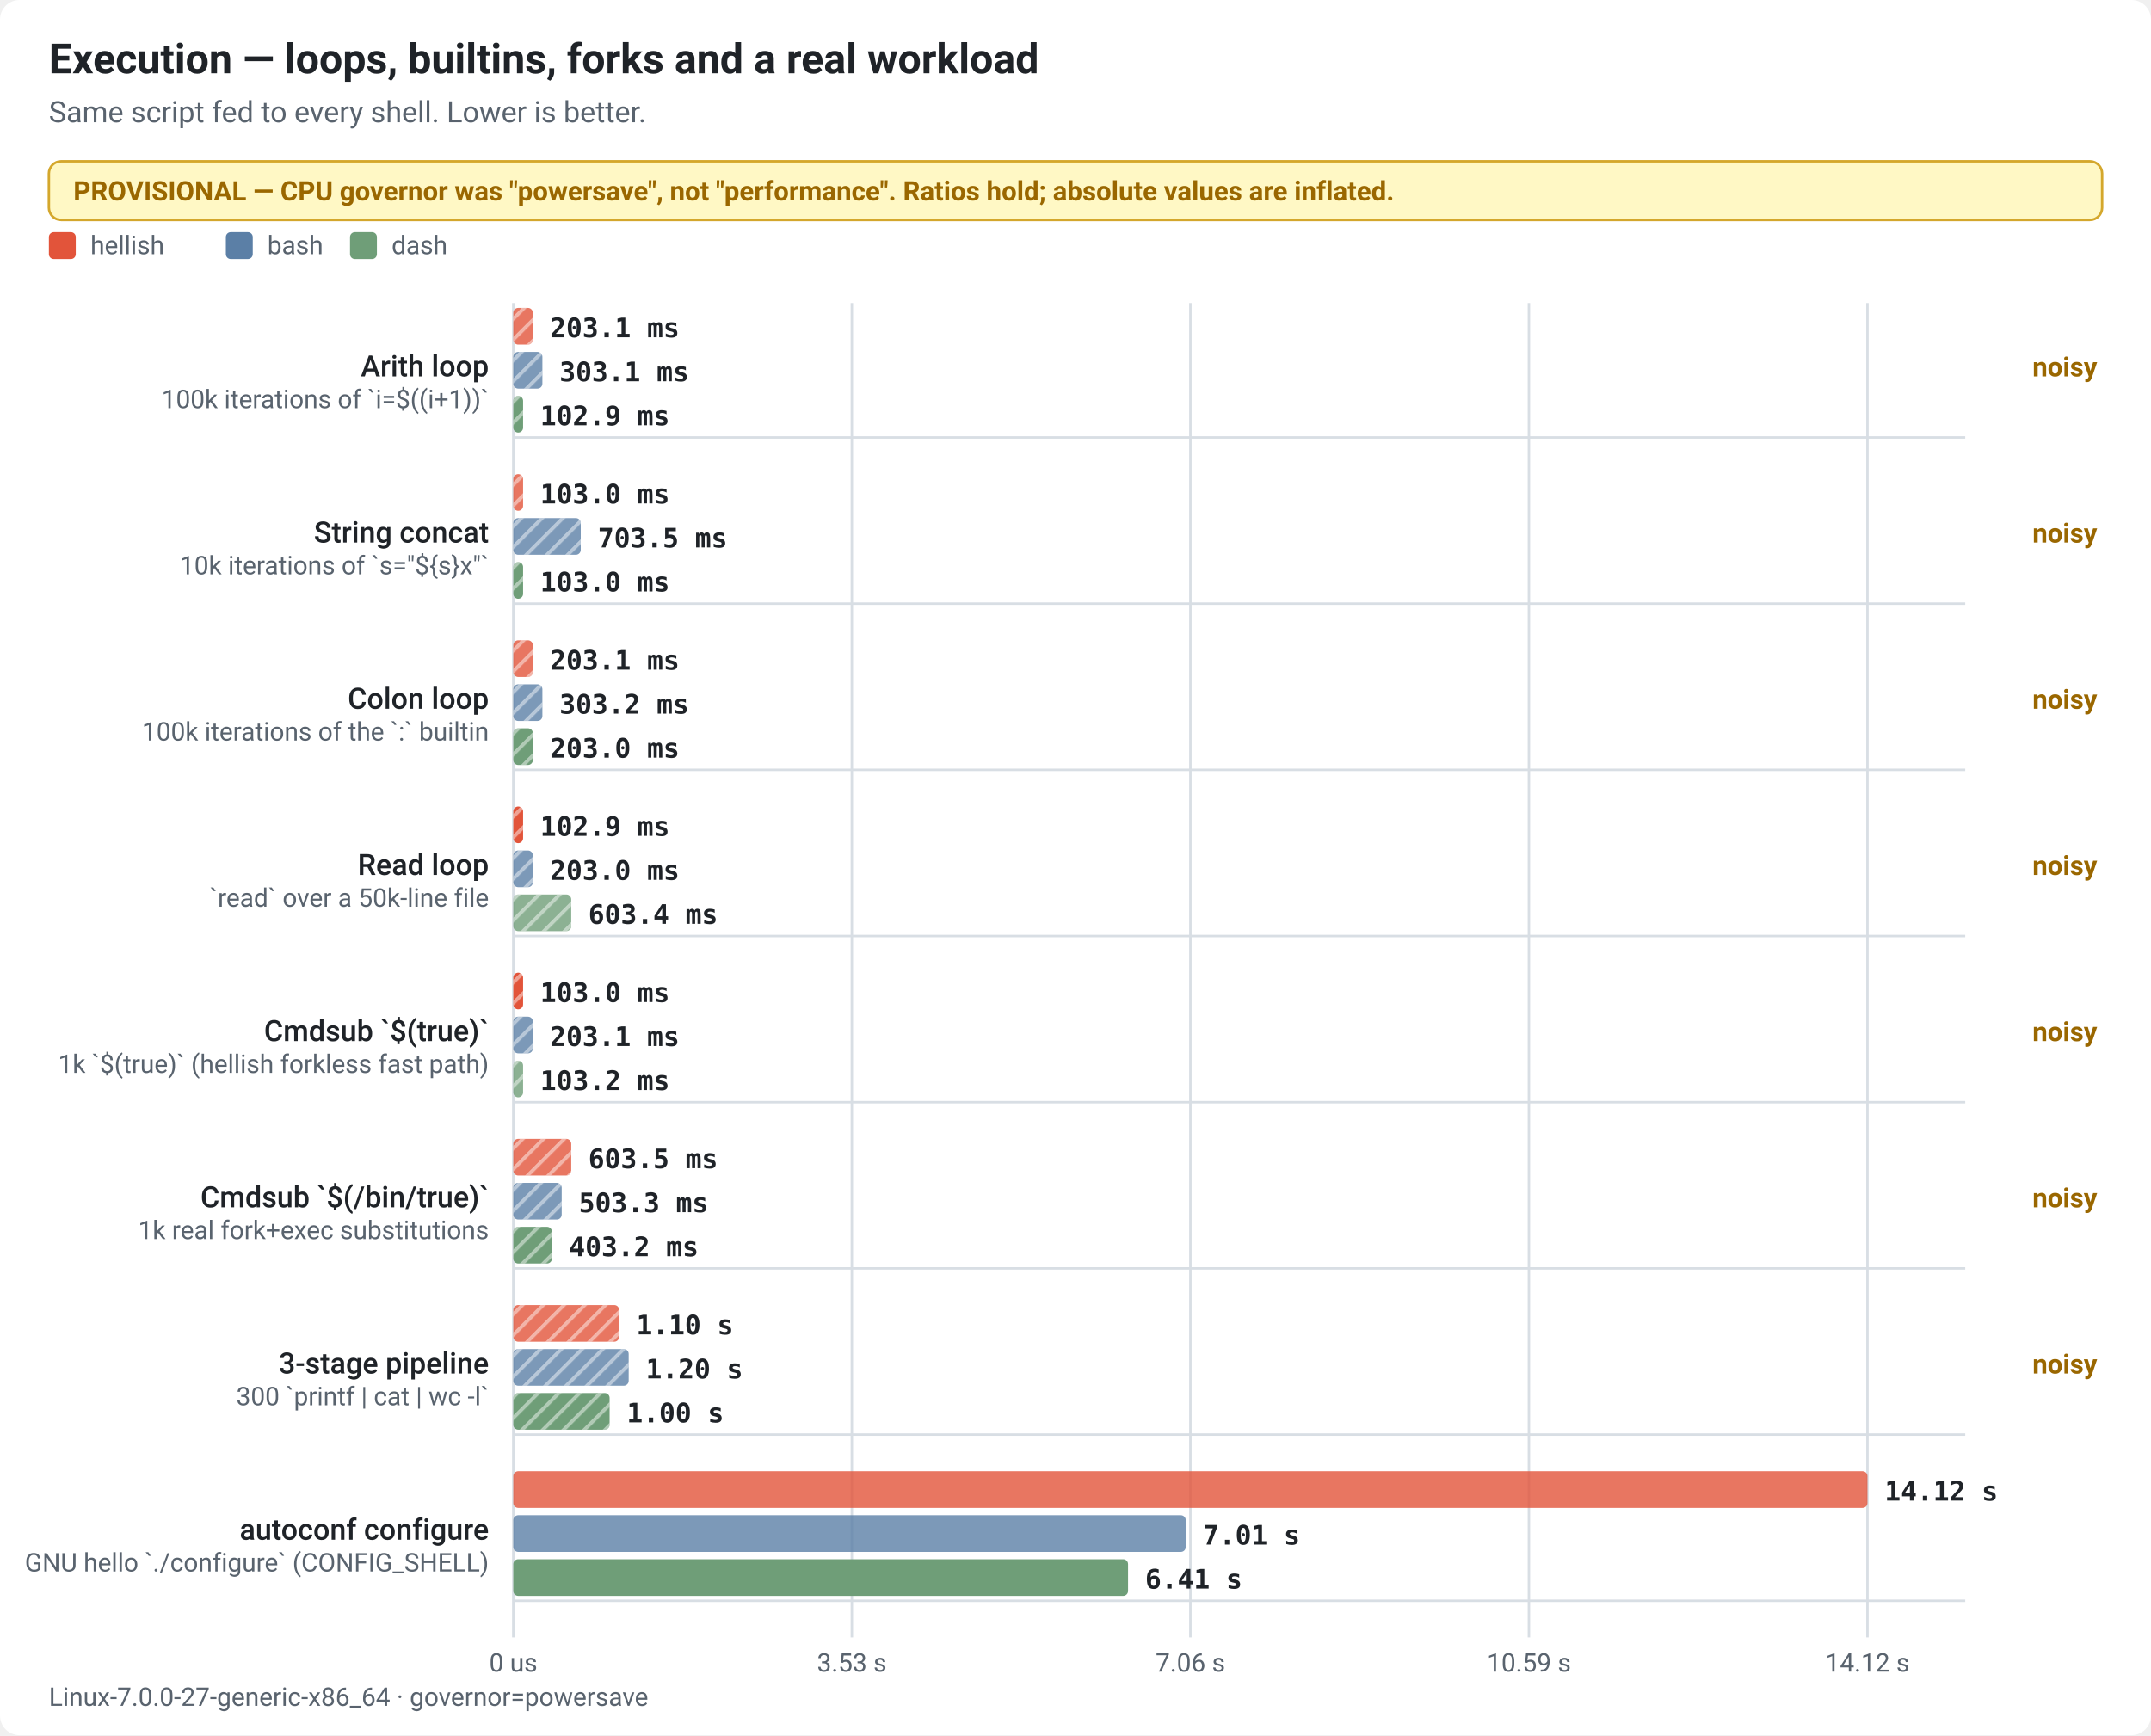
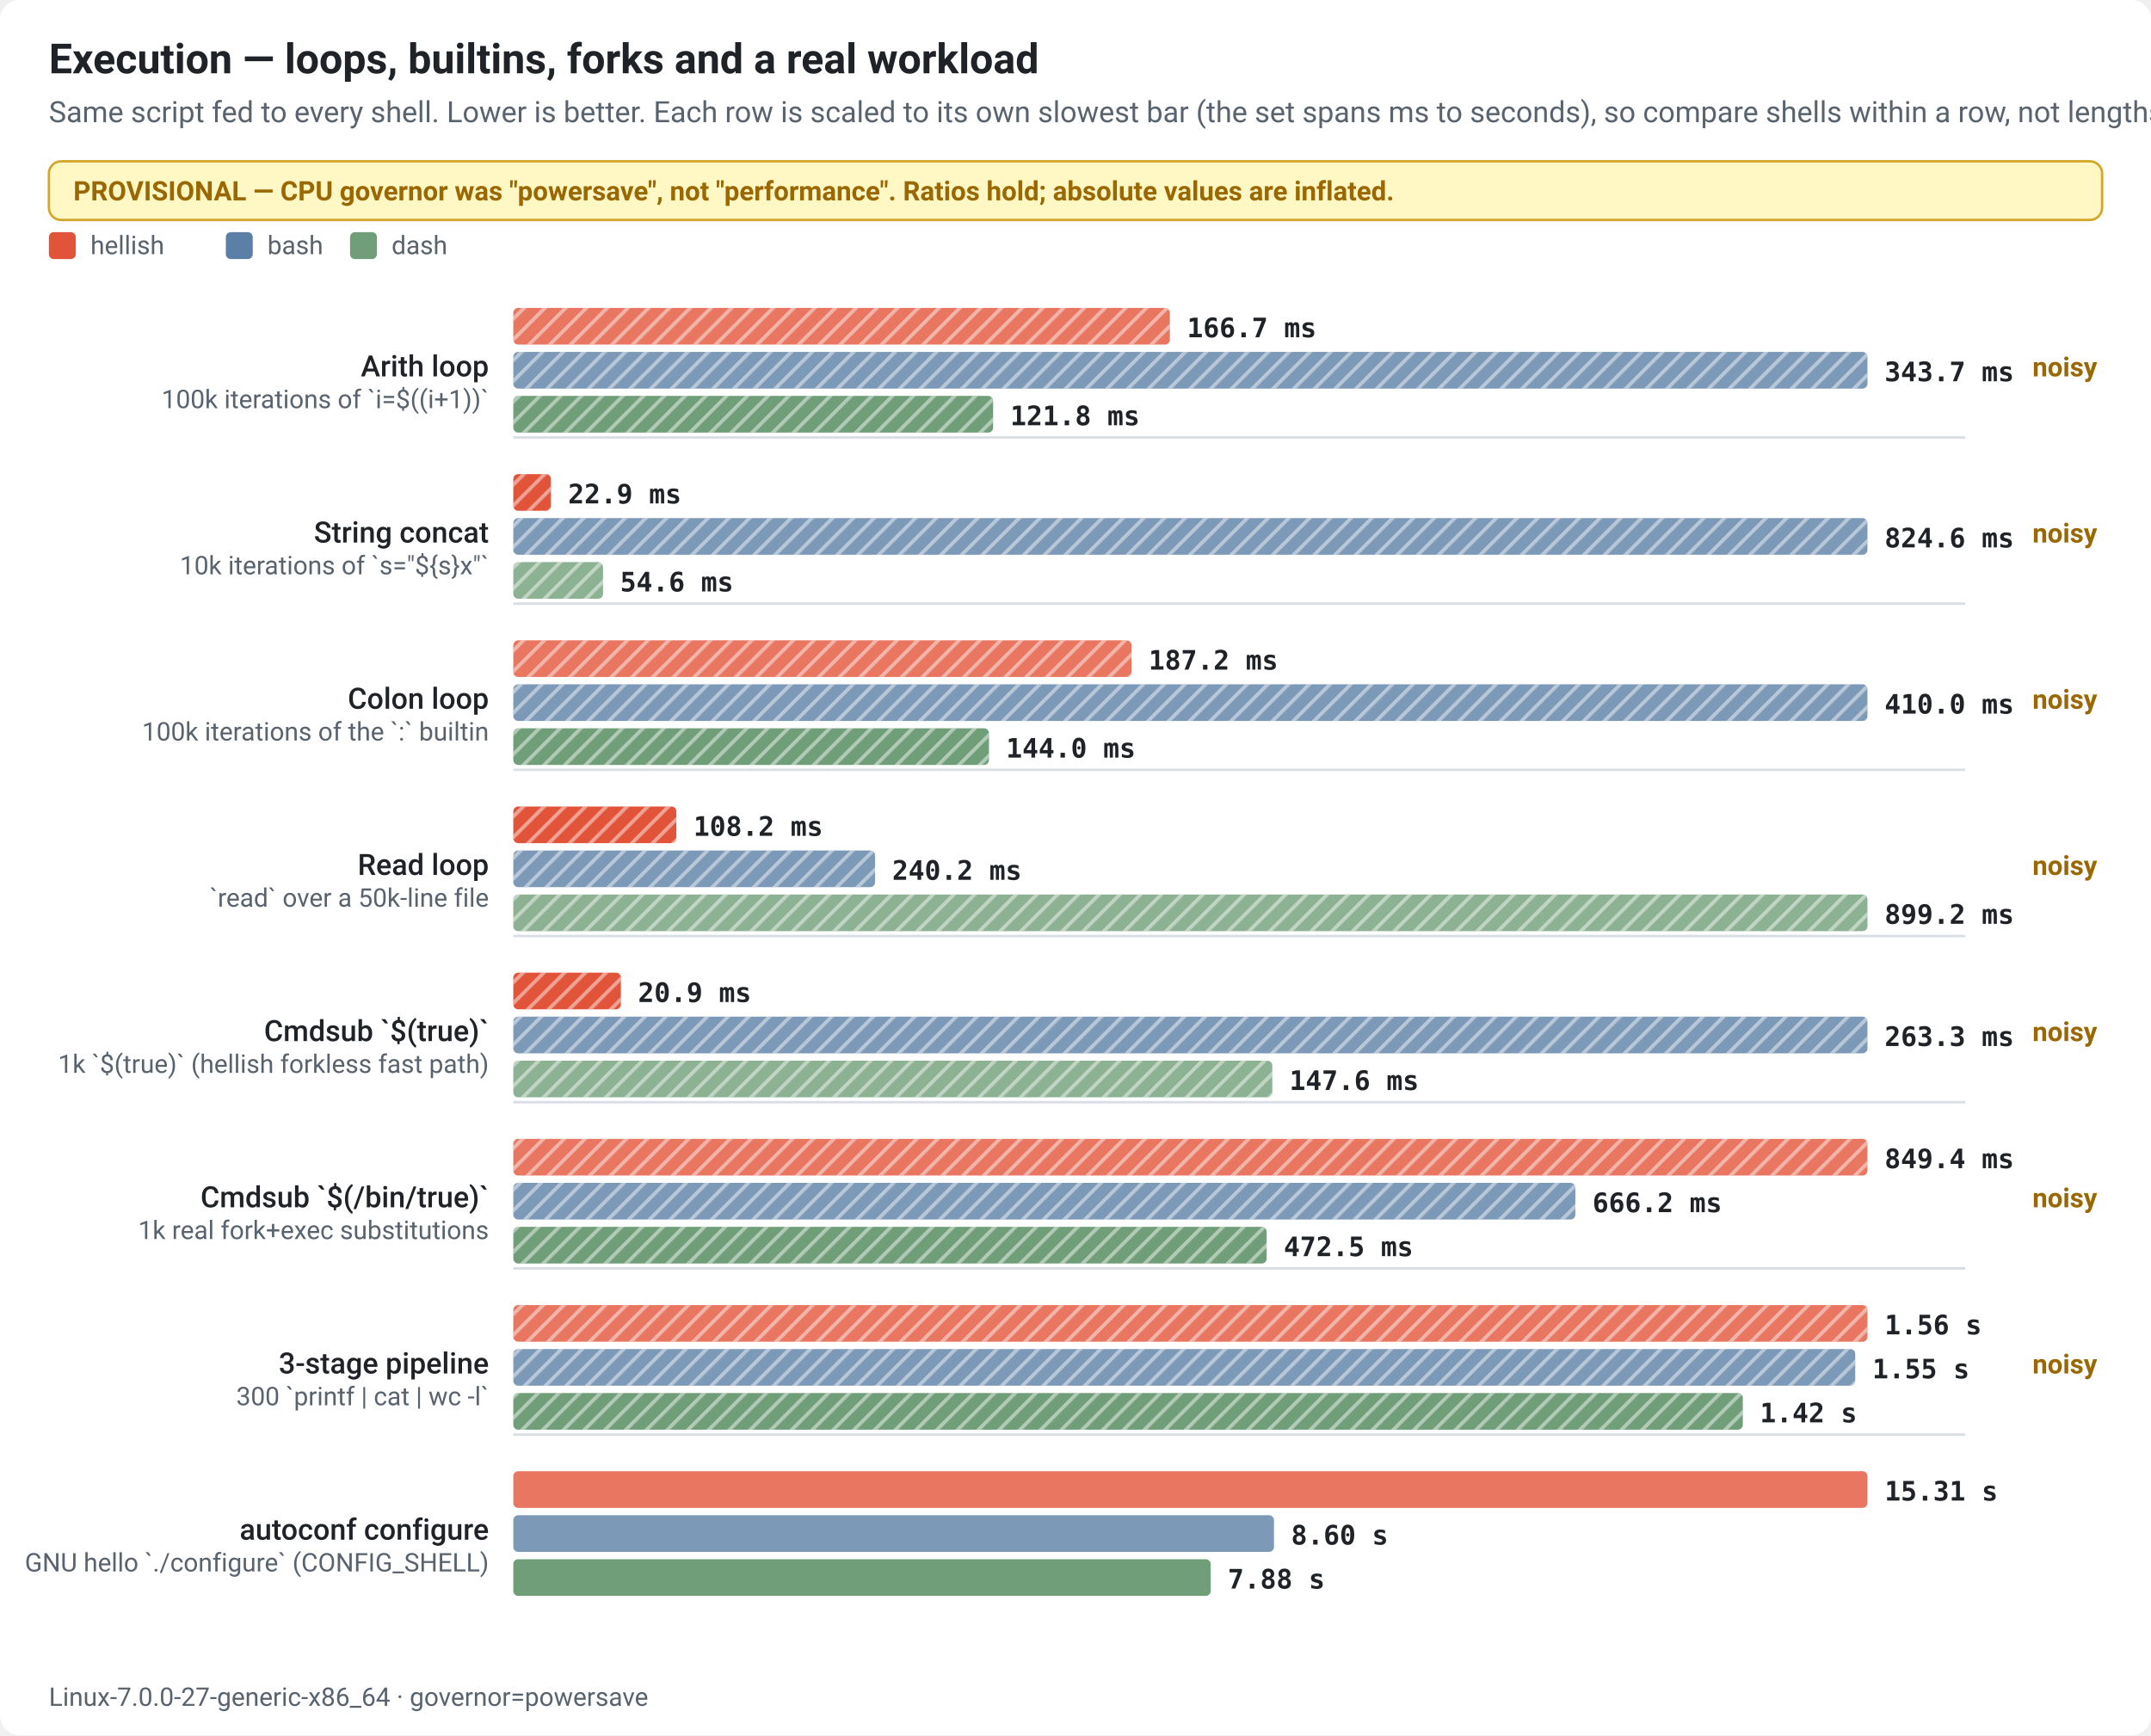
<svg xmlns="http://www.w3.org/2000/svg" width="880" height="710" viewBox="0 0 880 710" role="img" aria-label="Execution — loops, builtins, forks and a real workload">
  <style>
  .bg{fill:#ffffff}
  .card{fill:#f6f8fa;stroke:#d0d7de}
  .title{fill:#1f2328;font:600 17px system-ui,-apple-system,Segoe UI,Roboto,sans-serif}
  .sub{fill:#59636e;font:400 12px system-ui,-apple-system,Segoe UI,Roboto,sans-serif}
  .lbl{fill:#1f2328;font:500 12px system-ui,-apple-system,Segoe UI,Roboto,sans-serif}
  .val{fill:#1f2328;font:600 11px ui-monospace,SFMono-Regular,Menlo,monospace}
  .muted{fill:#59636e;font:400 10.5px system-ui,-apple-system,Segoe UI,Roboto,sans-serif}
  .grid{stroke:#d8dee4;stroke-width:1}
  .axis{stroke:#8c959f;stroke-width:1}
  .warn{fill:#9a6700;font:600 11px system-ui,-apple-system,Segoe UI,Roboto,sans-serif}
  .warnbox{fill:#fff8c5;stroke:#d4a72c}
  .win{fill:#1a7f37;font:600 11px ui-monospace,SFMono-Regular,Menlo,monospace}
  .lose{fill:#cf222e;font:600 11px ui-monospace,SFMono-Regular,Menlo,monospace}
  .tie{fill:#59636e;font:600 11px ui-monospace,SFMono-Regular,Menlo,monospace}
  @media (prefers-color-scheme: dark){
    .bg{fill:#0d1117}
    .card{fill:#161b22;stroke:#30363d}
    .title{fill:#e6edf3}
    .sub{fill:#9198a1}
    .lbl{fill:#e6edf3}
    .val{fill:#e6edf3}
    .muted{fill:#9198a1}
    .grid{stroke:#30363d}
    .axis{stroke:#6e7681}
    .warn{fill:#d29922}
    .warnbox{fill:#282215;stroke:#9e6a03}
    .win{fill:#3fb950}
    .lose{fill:#f85149}
    .tie{fill:#9198a1}
  }
</style>
  <rect class="bg" width="880" height="710" rx="8" />
  <text class="title" x="20" y="30">Execution — loops, builtins, forks and a real workload</text>
-   <text class="sub" x="20" y="50">Same script fed to every shell. Lower is better.</text>
+   <text class="sub" x="20" y="50">Same script fed to every shell. Lower is better. Each row is scaled to its own slowest bar (the set spans ms to seconds), so compare shells within a row, not lengths between rows.</text>
  <defs>
    <pattern id="hatch" width="6" height="6" patternTransform="rotate(45)" patternUnits="userSpaceOnUse">
      <rect width="6" height="6" fill="#000" opacity="0.001" />
      <line x1="0" y1="0" x2="0" y2="6" stroke="#ffffff" stroke-opacity="0.45" stroke-width="3" />
    </pattern>
  </defs>
  <rect x="20.0" y="66.0" width="840.0" height="24.0" rx="5" class="warnbox" opacity="1.00" />
  <text class="warn" x="30.0" y="82.0" text-anchor="start">PROVISIONAL — CPU governor was "powersave", not "performance". Ratios hold; absolute values are inflated.</text>
  <rect x="20.0" y="95.0" width="11.0" height="11.0" rx="2" fill="#e2543a" opacity="1.00" />
  <text class="muted" x="37.0" y="104.0" text-anchor="start">hellish</text>
  <rect x="92.4" y="95.0" width="11.0" height="11.0" rx="2" fill="#5b7fa6" opacity="1.00" />
  <text class="muted" x="109.4" y="104.0" text-anchor="start">bash</text>
  <rect x="143.2" y="95.0" width="11.0" height="11.0" rx="2" fill="#6f9e78" opacity="1.00" />
  <text class="muted" x="160.2" y="104.0" text-anchor="start">dash</text>
-   <line class="grid" x1="210.0" y1="124.0" x2="210.0" y2="670.0" />
-   <text class="muted" x="210.0" y="684.0" text-anchor="middle">0 us</text>
-   <line class="grid" x1="348.5" y1="124.0" x2="348.5" y2="670.0" />
-   <text class="muted" x="348.5" y="684.0" text-anchor="middle">3.53 s</text>
-   <line class="grid" x1="487.0" y1="124.0" x2="487.0" y2="670.0" />
-   <text class="muted" x="487.0" y="684.0" text-anchor="middle">7.06 s</text>
-   <line class="grid" x1="625.5" y1="124.0" x2="625.5" y2="670.0" />
-   <text class="muted" x="625.5" y="684.0" text-anchor="middle">10.59 s</text>
-   <line class="grid" x1="764.0" y1="124.0" x2="764.0" y2="670.0" />
-   <text class="muted" x="764.0" y="684.0" text-anchor="middle">14.12 s</text>
  <text class="lbl" x="200.0" y="154.0" text-anchor="end">Arith loop</text>
  <text class="muted" x="200.0" y="167.0" text-anchor="end">100k iterations of `i=$((i+1))`</text>
-   <rect x="210.0" y="126.0" width="8.0" height="15.0" rx="2" fill="#e2543a" opacity="0.80" />
-   <rect x="210.0" y="126.0" width="8.0" height="15.0" rx="2" fill="url(#hatch)" opacity="1.00" />
-   <text class="val" x="225.0" y="138.0" text-anchor="start">203.1 ms</text>
-   <rect x="210.0" y="144.0" width="11.9" height="15.0" rx="2" fill="#5b7fa6" opacity="0.80" />
-   <rect x="210.0" y="144.0" width="11.9" height="15.0" rx="2" fill="url(#hatch)" opacity="1.00" />
-   <text class="val" x="228.9" y="156.0" text-anchor="start">303.1 ms</text>
-   <rect x="210.0" y="162.0" width="4.0" height="15.0" rx="2" fill="#6f9e78" opacity="1.00" />
-   <rect x="210.0" y="162.0" width="4.0" height="15.0" rx="2" fill="url(#hatch)" opacity="1.00" />
-   <text class="val" x="221.0" y="174.0" text-anchor="start">102.9 ms</text>
+   <rect x="210.0" y="126.0" width="268.6" height="15.0" rx="2" fill="#e2543a" opacity="0.80" />
+   <rect x="210.0" y="126.0" width="268.6" height="15.0" rx="2" fill="url(#hatch)" opacity="1.00" />
+   <text class="val" x="485.6" y="138.0" text-anchor="start">166.7 ms</text>
+   <rect x="210.0" y="144.0" width="554.0" height="15.0" rx="2" fill="#5b7fa6" opacity="0.80" />
+   <rect x="210.0" y="144.0" width="554.0" height="15.0" rx="2" fill="url(#hatch)" opacity="1.00" />
+   <text class="val" x="771.0" y="156.0" text-anchor="start">343.7 ms</text>
+   <rect x="210.0" y="162.0" width="196.3" height="15.0" rx="2" fill="#6f9e78" opacity="1.00" />
+   <rect x="210.0" y="162.0" width="196.3" height="15.0" rx="2" fill="url(#hatch)" opacity="1.00" />
+   <text class="val" x="413.3" y="174.0" text-anchor="start">121.8 ms</text>
  <text class="warn" x="858.0" y="154.0" text-anchor="end">noisy</text>
  <line class="grid" x1="210.0" y1="179.0" x2="804.0" y2="179.0" />
  <text class="lbl" x="200.0" y="222.0" text-anchor="end">String concat</text>
  <text class="muted" x="200.0" y="235.0" text-anchor="end">10k iterations of `s="${s}x"`</text>
-   <rect x="210.0" y="194.0" width="4.0" height="15.0" rx="2" fill="#e2543a" opacity="0.80" />
-   <rect x="210.0" y="194.0" width="4.0" height="15.0" rx="2" fill="url(#hatch)" opacity="1.00" />
-   <text class="val" x="221.0" y="206.0" text-anchor="start">103.0 ms</text>
-   <rect x="210.0" y="212.0" width="27.6" height="15.0" rx="2" fill="#5b7fa6" opacity="0.80" />
-   <rect x="210.0" y="212.0" width="27.6" height="15.0" rx="2" fill="url(#hatch)" opacity="1.00" />
-   <text class="val" x="244.6" y="224.0" text-anchor="start">703.5 ms</text>
-   <rect x="210.0" y="230.0" width="4.0" height="15.0" rx="2" fill="#6f9e78" opacity="1.00" />
-   <rect x="210.0" y="230.0" width="4.0" height="15.0" rx="2" fill="url(#hatch)" opacity="1.00" />
-   <text class="val" x="221.0" y="242.0" text-anchor="start">103.0 ms</text>
+   <rect x="210.0" y="194.0" width="15.4" height="15.0" rx="2" fill="#e2543a" opacity="1.00" />
+   <rect x="210.0" y="194.0" width="15.4" height="15.0" rx="2" fill="url(#hatch)" opacity="1.00" />
+   <text class="val" x="232.4" y="206.0" text-anchor="start">22.9 ms</text>
+   <rect x="210.0" y="212.0" width="554.0" height="15.0" rx="2" fill="#5b7fa6" opacity="0.80" />
+   <rect x="210.0" y="212.0" width="554.0" height="15.0" rx="2" fill="url(#hatch)" opacity="1.00" />
+   <text class="val" x="771.0" y="224.0" text-anchor="start">824.6 ms</text>
+   <rect x="210.0" y="230.0" width="36.7" height="15.0" rx="2" fill="#6f9e78" opacity="0.80" />
+   <rect x="210.0" y="230.0" width="36.7" height="15.0" rx="2" fill="url(#hatch)" opacity="1.00" />
+   <text class="val" x="253.7" y="242.0" text-anchor="start">54.6 ms</text>
  <text class="warn" x="858.0" y="222.0" text-anchor="end">noisy</text>
  <line class="grid" x1="210.0" y1="247.0" x2="804.0" y2="247.0" />
  <text class="lbl" x="200.0" y="290.0" text-anchor="end">Colon loop</text>
  <text class="muted" x="200.0" y="303.0" text-anchor="end">100k iterations of the `:` builtin</text>
-   <rect x="210.0" y="262.0" width="8.0" height="15.0" rx="2" fill="#e2543a" opacity="0.80" />
-   <rect x="210.0" y="262.0" width="8.0" height="15.0" rx="2" fill="url(#hatch)" opacity="1.00" />
-   <text class="val" x="225.0" y="274.0" text-anchor="start">203.1 ms</text>
-   <rect x="210.0" y="280.0" width="11.9" height="15.0" rx="2" fill="#5b7fa6" opacity="0.80" />
-   <rect x="210.0" y="280.0" width="11.9" height="15.0" rx="2" fill="url(#hatch)" opacity="1.00" />
-   <text class="val" x="228.9" y="292.0" text-anchor="start">303.2 ms</text>
-   <rect x="210.0" y="298.0" width="8.0" height="15.0" rx="2" fill="#6f9e78" opacity="1.00" />
-   <rect x="210.0" y="298.0" width="8.0" height="15.0" rx="2" fill="url(#hatch)" opacity="1.00" />
-   <text class="val" x="225.0" y="310.0" text-anchor="start">203.0 ms</text>
+   <rect x="210.0" y="262.0" width="252.9" height="15.0" rx="2" fill="#e2543a" opacity="0.80" />
+   <rect x="210.0" y="262.0" width="252.9" height="15.0" rx="2" fill="url(#hatch)" opacity="1.00" />
+   <text class="val" x="469.9" y="274.0" text-anchor="start">187.2 ms</text>
+   <rect x="210.0" y="280.0" width="554.0" height="15.0" rx="2" fill="#5b7fa6" opacity="0.80" />
+   <rect x="210.0" y="280.0" width="554.0" height="15.0" rx="2" fill="url(#hatch)" opacity="1.00" />
+   <text class="val" x="771.0" y="292.0" text-anchor="start">410.0 ms</text>
+   <rect x="210.0" y="298.0" width="194.6" height="15.0" rx="2" fill="#6f9e78" opacity="1.00" />
+   <rect x="210.0" y="298.0" width="194.6" height="15.0" rx="2" fill="url(#hatch)" opacity="1.00" />
+   <text class="val" x="411.6" y="310.0" text-anchor="start">144.0 ms</text>
  <text class="warn" x="858.0" y="290.0" text-anchor="end">noisy</text>
  <line class="grid" x1="210.0" y1="315.0" x2="804.0" y2="315.0" />
  <text class="lbl" x="200.0" y="358.0" text-anchor="end">Read loop</text>
  <text class="muted" x="200.0" y="371.0" text-anchor="end">`read` over a 50k-line file</text>
-   <rect x="210.0" y="330.0" width="4.0" height="15.0" rx="2" fill="#e2543a" opacity="1.00" />
-   <rect x="210.0" y="330.0" width="4.0" height="15.0" rx="2" fill="url(#hatch)" opacity="1.00" />
-   <text class="val" x="221.0" y="342.0" text-anchor="start">102.9 ms</text>
-   <rect x="210.0" y="348.0" width="8.0" height="15.0" rx="2" fill="#5b7fa6" opacity="0.80" />
-   <rect x="210.0" y="348.0" width="8.0" height="15.0" rx="2" fill="url(#hatch)" opacity="1.00" />
-   <text class="val" x="225.0" y="360.0" text-anchor="start">203.0 ms</text>
-   <rect x="210.0" y="366.0" width="23.7" height="15.0" rx="2" fill="#6f9e78" opacity="0.80" />
-   <rect x="210.0" y="366.0" width="23.7" height="15.0" rx="2" fill="url(#hatch)" opacity="1.00" />
-   <text class="val" x="240.7" y="378.0" text-anchor="start">603.4 ms</text>
+   <rect x="210.0" y="330.0" width="66.7" height="15.0" rx="2" fill="#e2543a" opacity="1.00" />
+   <rect x="210.0" y="330.0" width="66.7" height="15.0" rx="2" fill="url(#hatch)" opacity="1.00" />
+   <text class="val" x="283.7" y="342.0" text-anchor="start">108.2 ms</text>
+   <rect x="210.0" y="348.0" width="148.0" height="15.0" rx="2" fill="#5b7fa6" opacity="0.80" />
+   <rect x="210.0" y="348.0" width="148.0" height="15.0" rx="2" fill="url(#hatch)" opacity="1.00" />
+   <text class="val" x="365.0" y="360.0" text-anchor="start">240.2 ms</text>
+   <rect x="210.0" y="366.0" width="554.0" height="15.0" rx="2" fill="#6f9e78" opacity="0.80" />
+   <rect x="210.0" y="366.0" width="554.0" height="15.0" rx="2" fill="url(#hatch)" opacity="1.00" />
+   <text class="val" x="771.0" y="378.0" text-anchor="start">899.2 ms</text>
  <text class="warn" x="858.0" y="358.0" text-anchor="end">noisy</text>
  <line class="grid" x1="210.0" y1="383.0" x2="804.0" y2="383.0" />
  <text class="lbl" x="200.0" y="426.0" text-anchor="end">Cmdsub `$(true)`</text>
  <text class="muted" x="200.0" y="439.0" text-anchor="end">1k `$(true)` (hellish forkless fast path)</text>
-   <rect x="210.0" y="398.0" width="4.0" height="15.0" rx="2" fill="#e2543a" opacity="1.00" />
-   <rect x="210.0" y="398.0" width="4.0" height="15.0" rx="2" fill="url(#hatch)" opacity="1.00" />
-   <text class="val" x="221.0" y="410.0" text-anchor="start">103.0 ms</text>
-   <rect x="210.0" y="416.0" width="8.0" height="15.0" rx="2" fill="#5b7fa6" opacity="0.80" />
-   <rect x="210.0" y="416.0" width="8.0" height="15.0" rx="2" fill="url(#hatch)" opacity="1.00" />
-   <text class="val" x="225.0" y="428.0" text-anchor="start">203.1 ms</text>
-   <rect x="210.0" y="434.0" width="4.0" height="15.0" rx="2" fill="#6f9e78" opacity="0.80" />
-   <rect x="210.0" y="434.0" width="4.0" height="15.0" rx="2" fill="url(#hatch)" opacity="1.00" />
-   <text class="val" x="221.0" y="446.0" text-anchor="start">103.2 ms</text>
+   <rect x="210.0" y="398.0" width="44.0" height="15.0" rx="2" fill="#e2543a" opacity="1.00" />
+   <rect x="210.0" y="398.0" width="44.0" height="15.0" rx="2" fill="url(#hatch)" opacity="1.00" />
+   <text class="val" x="261.0" y="410.0" text-anchor="start">20.9 ms</text>
+   <rect x="210.0" y="416.0" width="554.0" height="15.0" rx="2" fill="#5b7fa6" opacity="0.80" />
+   <rect x="210.0" y="416.0" width="554.0" height="15.0" rx="2" fill="url(#hatch)" opacity="1.00" />
+   <text class="val" x="771.0" y="428.0" text-anchor="start">263.3 ms</text>
+   <rect x="210.0" y="434.0" width="310.5" height="15.0" rx="2" fill="#6f9e78" opacity="0.80" />
+   <rect x="210.0" y="434.0" width="310.5" height="15.0" rx="2" fill="url(#hatch)" opacity="1.00" />
+   <text class="val" x="527.5" y="446.0" text-anchor="start">147.6 ms</text>
  <text class="warn" x="858.0" y="426.0" text-anchor="end">noisy</text>
  <line class="grid" x1="210.0" y1="451.0" x2="804.0" y2="451.0" />
  <text class="lbl" x="200.0" y="494.0" text-anchor="end">Cmdsub `$(/bin/true)`</text>
  <text class="muted" x="200.0" y="507.0" text-anchor="end">1k real fork+exec substitutions</text>
-   <rect x="210.0" y="466.0" width="23.7" height="15.0" rx="2" fill="#e2543a" opacity="0.80" />
-   <rect x="210.0" y="466.0" width="23.7" height="15.0" rx="2" fill="url(#hatch)" opacity="1.00" />
-   <text class="val" x="240.7" y="478.0" text-anchor="start">603.5 ms</text>
-   <rect x="210.0" y="484.0" width="19.8" height="15.0" rx="2" fill="#5b7fa6" opacity="0.80" />
-   <rect x="210.0" y="484.0" width="19.8" height="15.0" rx="2" fill="url(#hatch)" opacity="1.00" />
-   <text class="val" x="236.8" y="496.0" text-anchor="start">503.3 ms</text>
-   <rect x="210.0" y="502.0" width="15.8" height="15.0" rx="2" fill="#6f9e78" opacity="1.00" />
-   <rect x="210.0" y="502.0" width="15.8" height="15.0" rx="2" fill="url(#hatch)" opacity="1.00" />
-   <text class="val" x="232.8" y="514.0" text-anchor="start">403.2 ms</text>
+   <rect x="210.0" y="466.0" width="554.0" height="15.0" rx="2" fill="#e2543a" opacity="0.80" />
+   <rect x="210.0" y="466.0" width="554.0" height="15.0" rx="2" fill="url(#hatch)" opacity="1.00" />
+   <text class="val" x="771.0" y="478.0" text-anchor="start">849.4 ms</text>
+   <rect x="210.0" y="484.0" width="434.5" height="15.0" rx="2" fill="#5b7fa6" opacity="0.80" />
+   <rect x="210.0" y="484.0" width="434.5" height="15.0" rx="2" fill="url(#hatch)" opacity="1.00" />
+   <text class="val" x="651.5" y="496.0" text-anchor="start">666.2 ms</text>
+   <rect x="210.0" y="502.0" width="308.2" height="15.0" rx="2" fill="#6f9e78" opacity="1.00" />
+   <rect x="210.0" y="502.0" width="308.2" height="15.0" rx="2" fill="url(#hatch)" opacity="1.00" />
+   <text class="val" x="525.2" y="514.0" text-anchor="start">472.5 ms</text>
  <text class="warn" x="858.0" y="494.0" text-anchor="end">noisy</text>
  <line class="grid" x1="210.0" y1="519.0" x2="804.0" y2="519.0" />
  <text class="lbl" x="200.0" y="562.0" text-anchor="end">3-stage pipeline</text>
  <text class="muted" x="200.0" y="575.0" text-anchor="end">300 `printf | cat | wc -l`</text>
-   <rect x="210.0" y="534.0" width="43.3" height="15.0" rx="2" fill="#e2543a" opacity="0.80" />
-   <rect x="210.0" y="534.0" width="43.3" height="15.0" rx="2" fill="url(#hatch)" opacity="1.00" />
-   <text class="val" x="260.3" y="546.0" text-anchor="start">1.10 s</text>
-   <rect x="210.0" y="552.0" width="47.2" height="15.0" rx="2" fill="#5b7fa6" opacity="0.80" />
-   <rect x="210.0" y="552.0" width="47.2" height="15.0" rx="2" fill="url(#hatch)" opacity="1.00" />
-   <text class="val" x="264.2" y="564.0" text-anchor="start">1.20 s</text>
-   <rect x="210.0" y="570.0" width="39.4" height="15.0" rx="2" fill="#6f9e78" opacity="1.00" />
-   <rect x="210.0" y="570.0" width="39.4" height="15.0" rx="2" fill="url(#hatch)" opacity="1.00" />
-   <text class="val" x="256.4" y="582.0" text-anchor="start">1.00 s</text>
+   <rect x="210.0" y="534.0" width="554.0" height="15.0" rx="2" fill="#e2543a" opacity="0.80" />
+   <rect x="210.0" y="534.0" width="554.0" height="15.0" rx="2" fill="url(#hatch)" opacity="1.00" />
+   <text class="val" x="771.0" y="546.0" text-anchor="start">1.56 s</text>
+   <rect x="210.0" y="552.0" width="549.0" height="15.0" rx="2" fill="#5b7fa6" opacity="0.80" />
+   <rect x="210.0" y="552.0" width="549.0" height="15.0" rx="2" fill="url(#hatch)" opacity="1.00" />
+   <text class="val" x="766.0" y="564.0" text-anchor="start">1.55 s</text>
+   <rect x="210.0" y="570.0" width="503.0" height="15.0" rx="2" fill="#6f9e78" opacity="1.00" />
+   <rect x="210.0" y="570.0" width="503.0" height="15.0" rx="2" fill="url(#hatch)" opacity="1.00" />
+   <text class="val" x="720.0" y="582.0" text-anchor="start">1.42 s</text>
  <text class="warn" x="858.0" y="562.0" text-anchor="end">noisy</text>
  <line class="grid" x1="210.0" y1="587.0" x2="804.0" y2="587.0" />
  <text class="lbl" x="200.0" y="630.0" text-anchor="end">autoconf configure</text>
  <text class="muted" x="200.0" y="643.0" text-anchor="end">GNU hello `./configure` (CONFIG_SHELL)</text>
  <rect x="210.0" y="602.0" width="554.0" height="15.0" rx="2" fill="#e2543a" opacity="0.80" />
-   <text class="val" x="771.0" y="614.0" text-anchor="start">14.12 s</text>
-   <rect x="210.0" y="620.0" width="275.1" height="15.0" rx="2" fill="#5b7fa6" opacity="0.80" />
-   <text class="val" x="492.1" y="632.0" text-anchor="start">7.01 s</text>
-   <rect x="210.0" y="638.0" width="251.5" height="15.0" rx="2" fill="#6f9e78" opacity="1.00" />
-   <text class="val" x="468.5" y="650.0" text-anchor="start">6.41 s</text>
-   <line class="grid" x1="210.0" y1="655.0" x2="804.0" y2="655.0" />
-   <line class="grid" x1="210.0" y1="0.0" x2="210.0" y2="0.0" />
+   <text class="val" x="771.0" y="614.0" text-anchor="start">15.31 s</text>
+   <rect x="210.0" y="620.0" width="311.2" height="15.0" rx="2" fill="#5b7fa6" opacity="0.80" />
+   <text class="val" x="528.2" y="632.0" text-anchor="start">8.60 s</text>
+   <rect x="210.0" y="638.0" width="285.3" height="15.0" rx="2" fill="#6f9e78" opacity="1.00" />
+   <text class="val" x="502.3" y="650.0" text-anchor="start">7.88 s</text>
  <text class="muted" x="20.0" y="698.0" text-anchor="start">Linux-7.0.0-27-generic-x86_64  ·  governor=powersave</text>
</svg>
